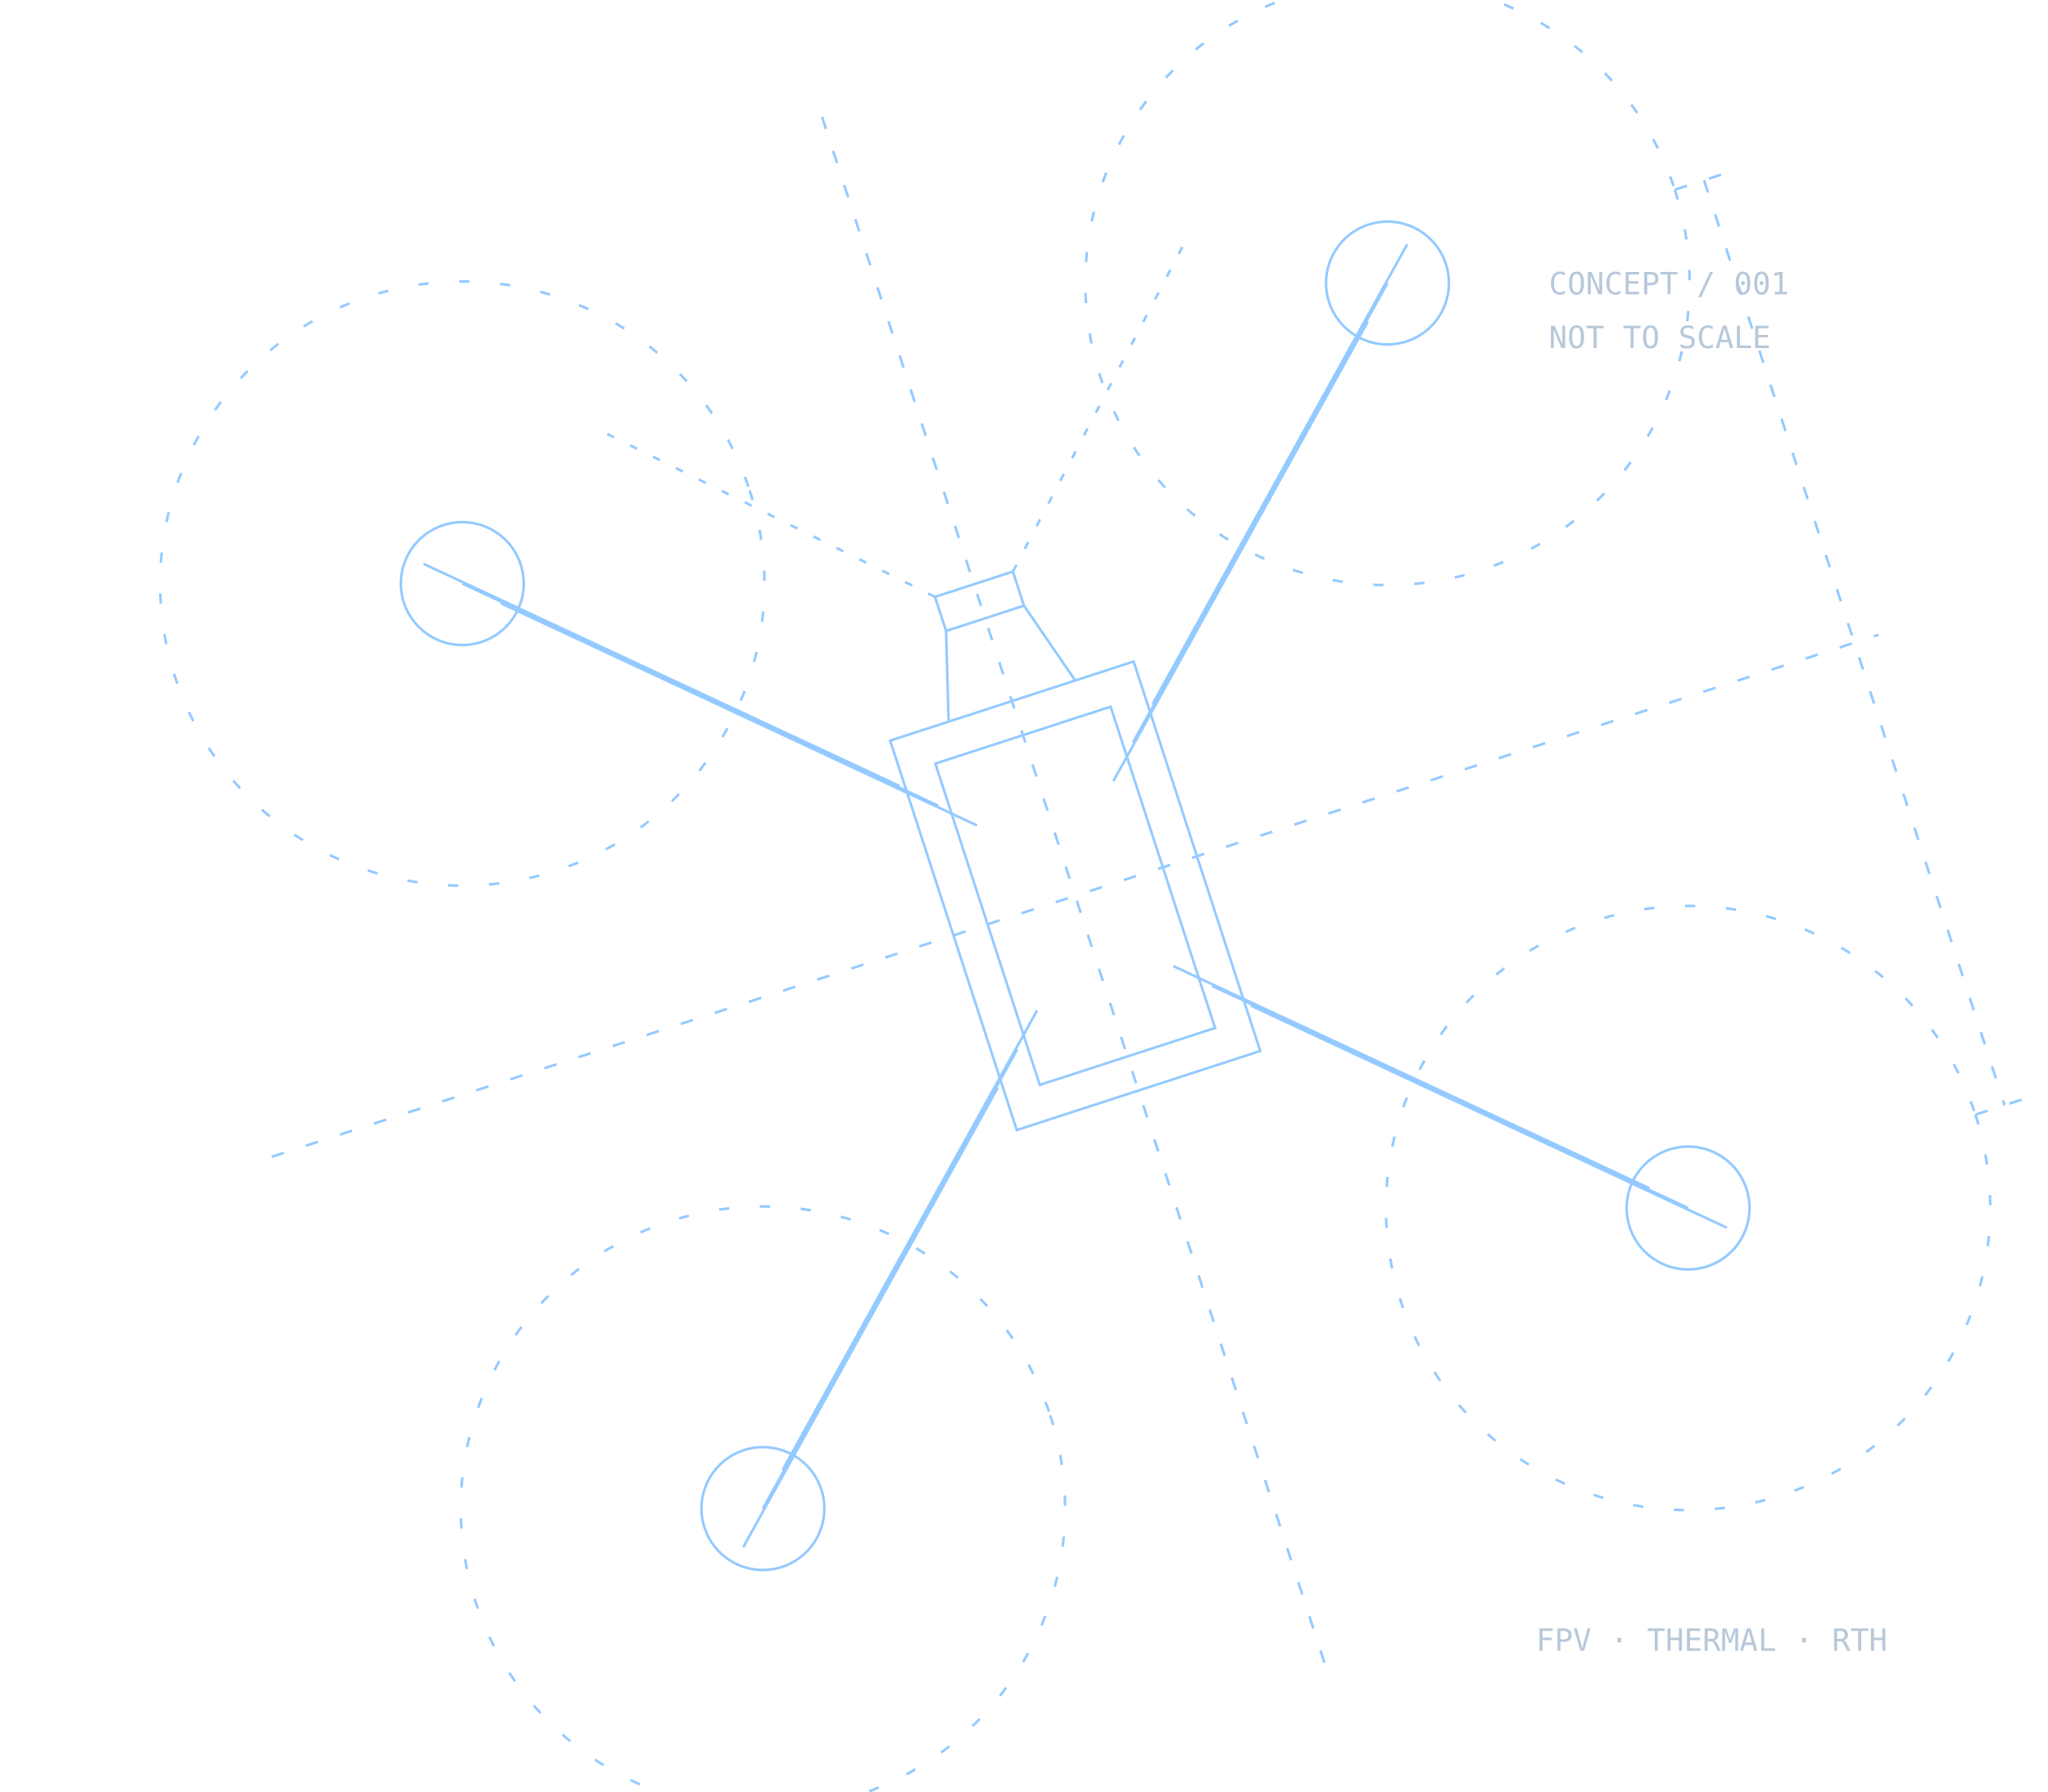
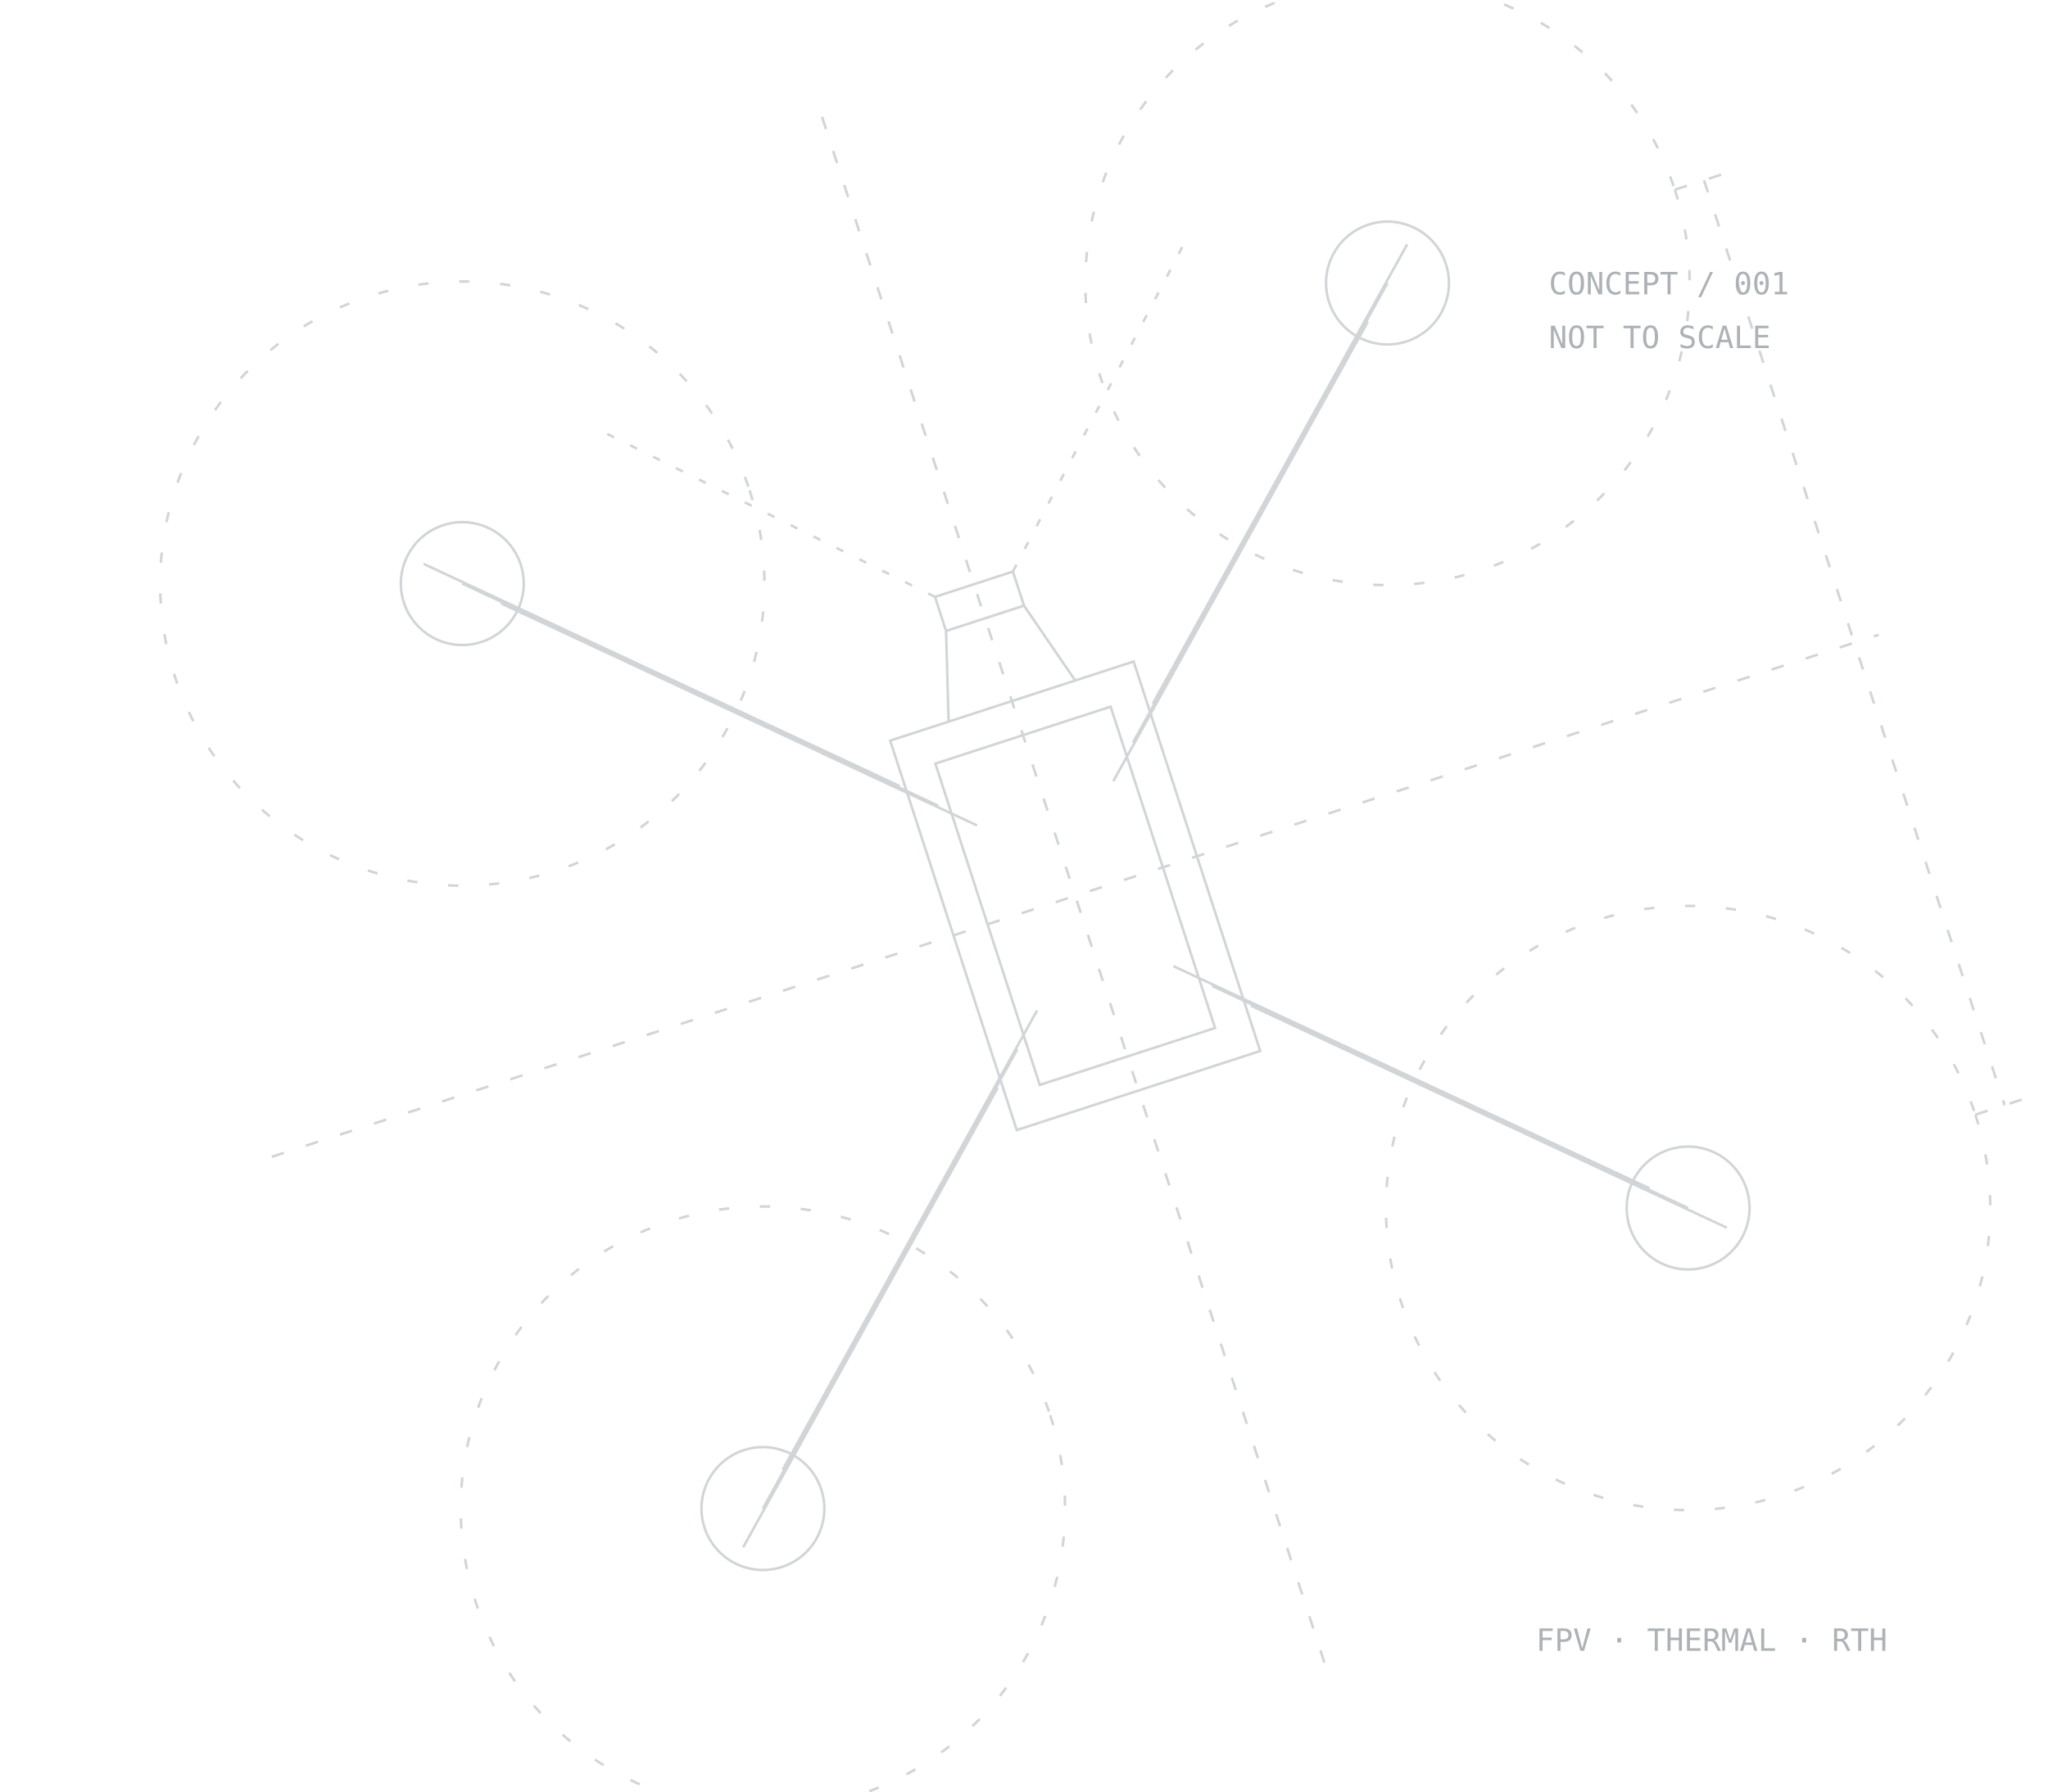
<svg xmlns="http://www.w3.org/2000/svg" viewBox="0 0 800 700" fill="none">
-   <g stroke="#4da6ff" stroke-width="1" opacity=".6" transform="rotate(-18 420 350)">
+   <g stroke="#b4b9bd" stroke-width="1" opacity=".6" transform="rotate(-18 420 350)">
    <circle cx="230" cy="160" r="118" stroke-dasharray="4 12" />
    <circle cx="610" cy="160" r="118" stroke-dasharray="4 12" />
    <circle cx="230" cy="540" r="118" stroke-dasharray="4 12" />
    <circle cx="610" cy="540" r="118" stroke-dasharray="4 12" />
    <circle cx="230" cy="160" r="24" />
    <circle cx="610" cy="160" r="24" />
    <circle cx="230" cy="540" r="24" />
    <circle cx="610" cy="540" r="24" />
    <path d="M230 160 380 300 M610 160 460 300 M230 540 380 400 M610 540 460 400 M218 148 368 288 M242 172 392 312 M622 148 472 288 M598 172 448 312 M218 552 368 412 M242 528 392 388 M622 552 472 412 M598 528 448 388" />
    <path d="M370 270H470V430H370Z M384 284H456V416H384Z M394 270 404 236H436L446 270 M404 236H436V222H404Z" />
    <path d="M404 222 300 120 M436 222 540 120" stroke-dasharray="3 7" />
    <path d="M90 350H750 M420 30V670 M740 160V540 M728 160H752 M728 540H752" stroke-dasharray="5 9" />
  </g>
-   <g fill="#b7c8d9" font-family="monospace" font-size="12">
+   <g fill="#adb2b6" font-family="monospace" font-size="12">
    <text x="605" y="115">CONCEPT / 001</text>
    <text x="605" y="136">NOT TO SCALE</text>
    <text x="600" y="645">FPV · THERMAL · RTH</text>
  </g>
</svg>
